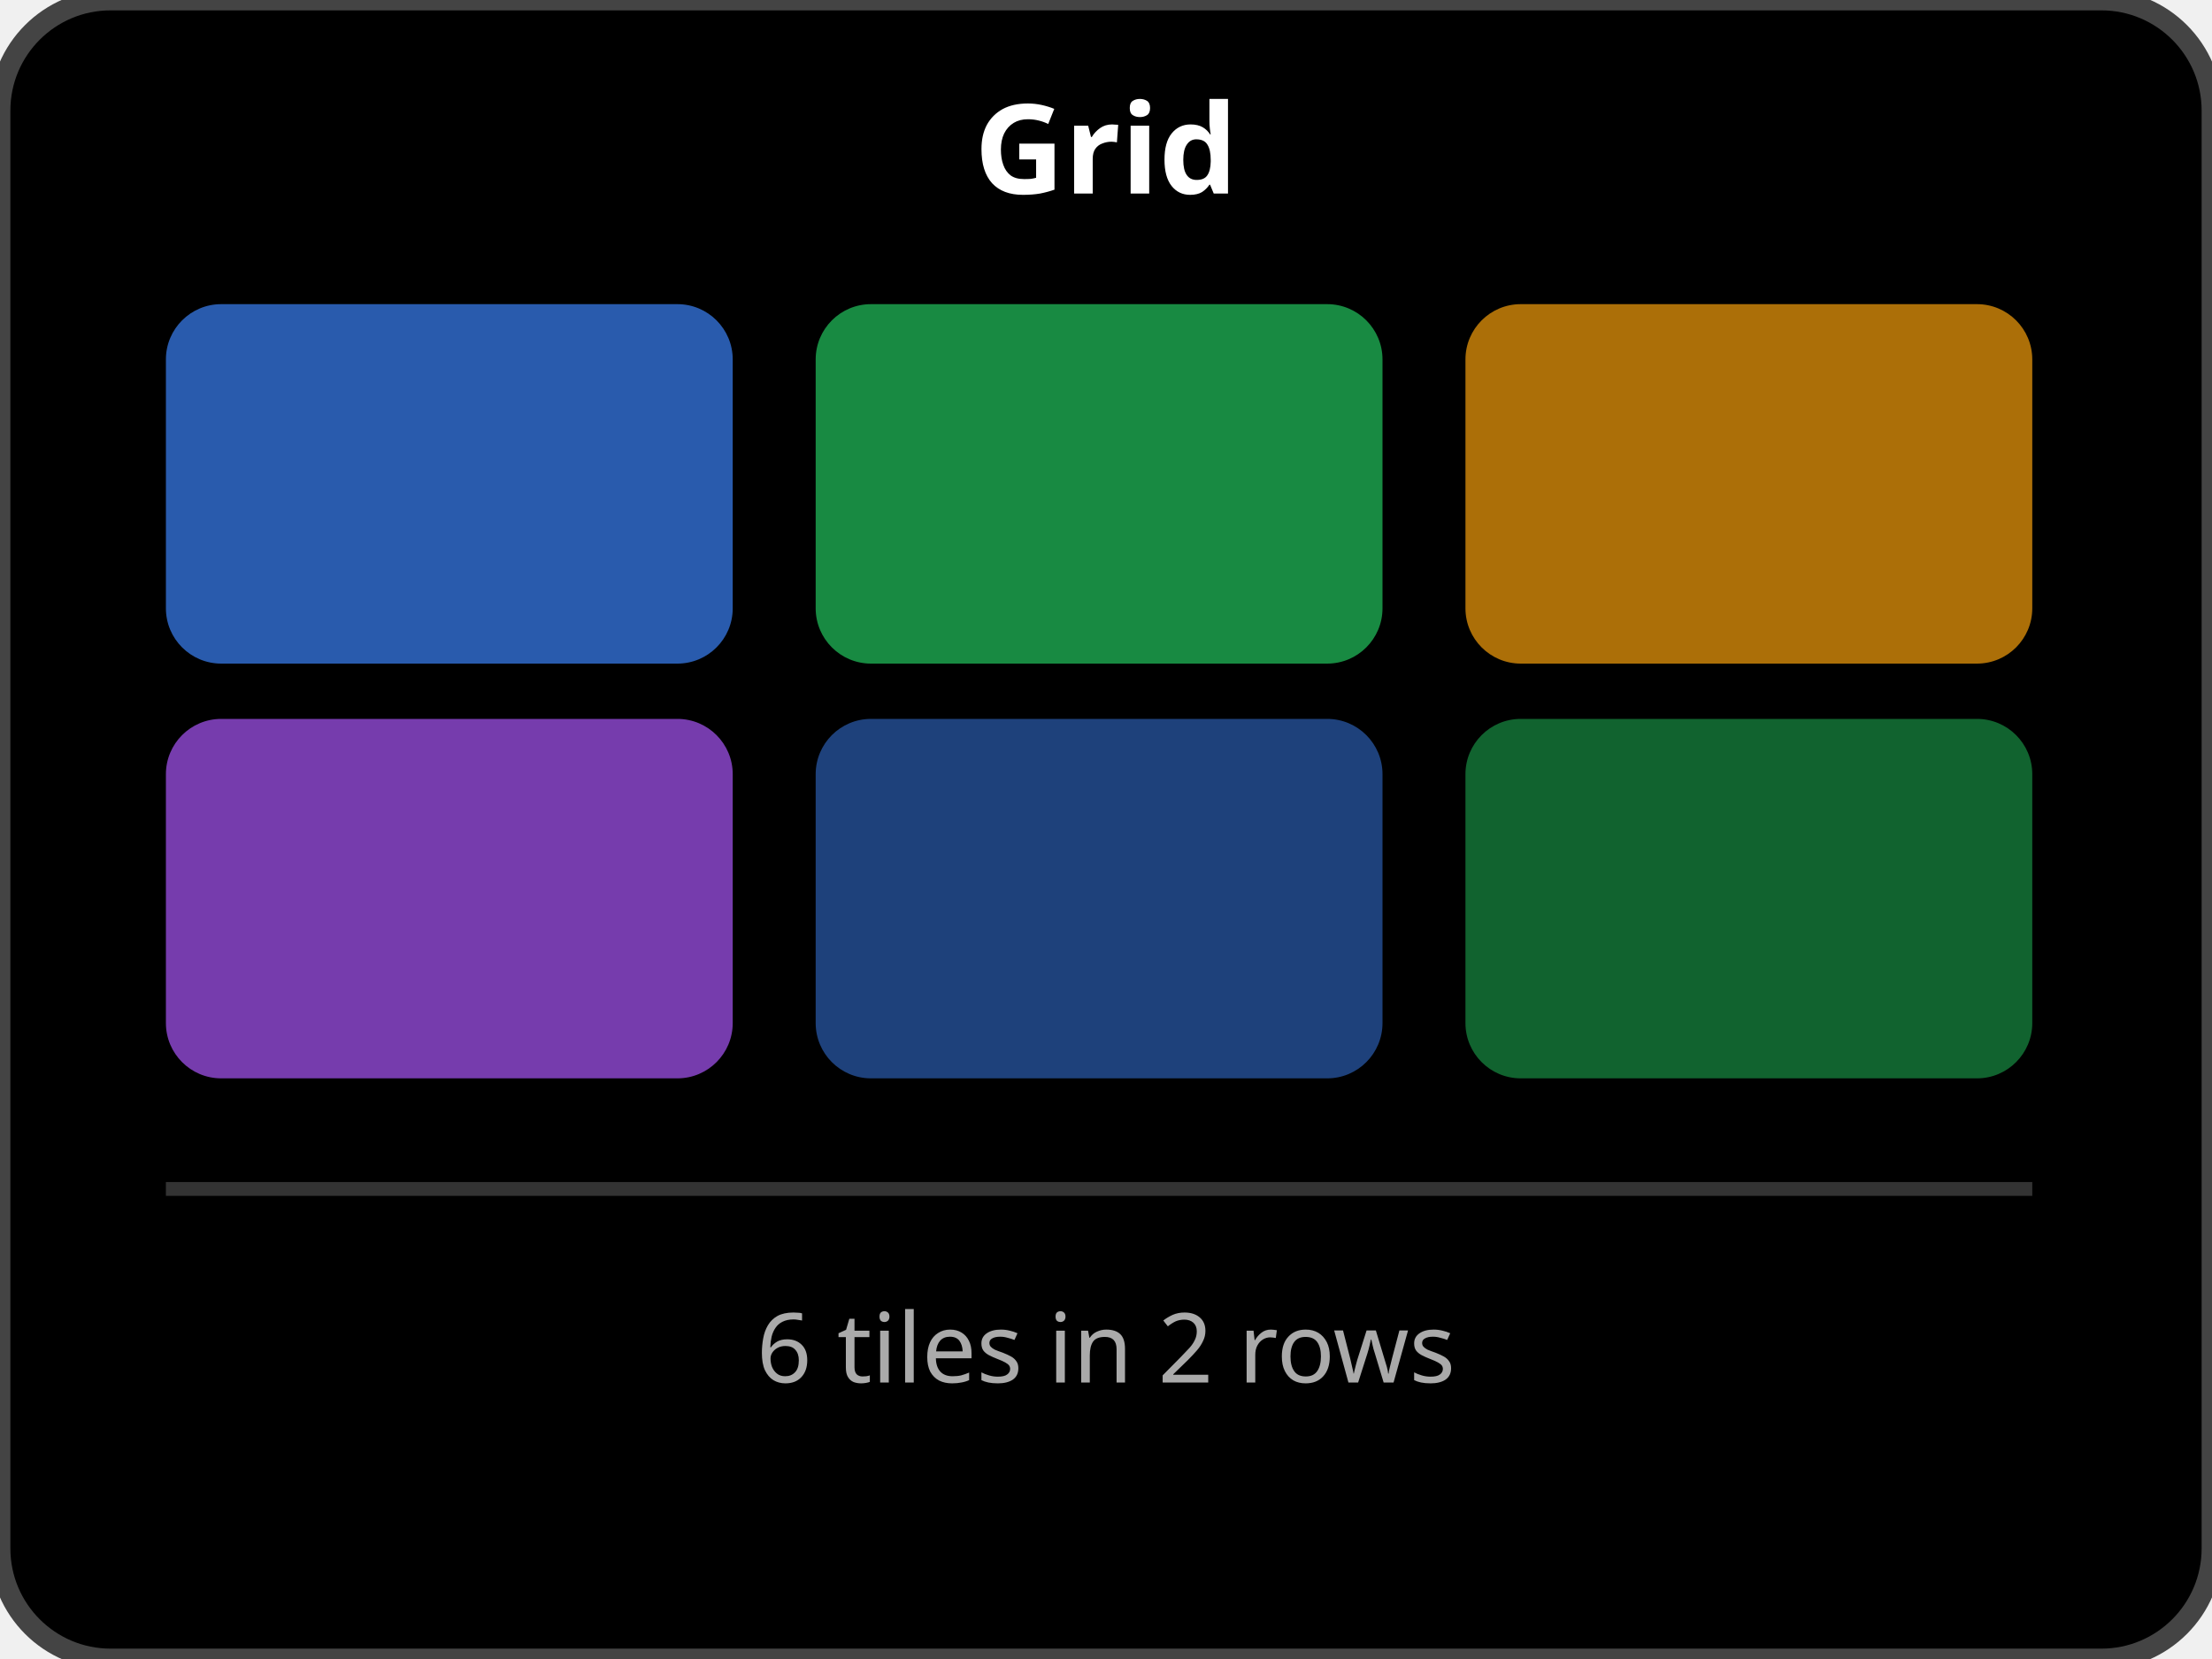
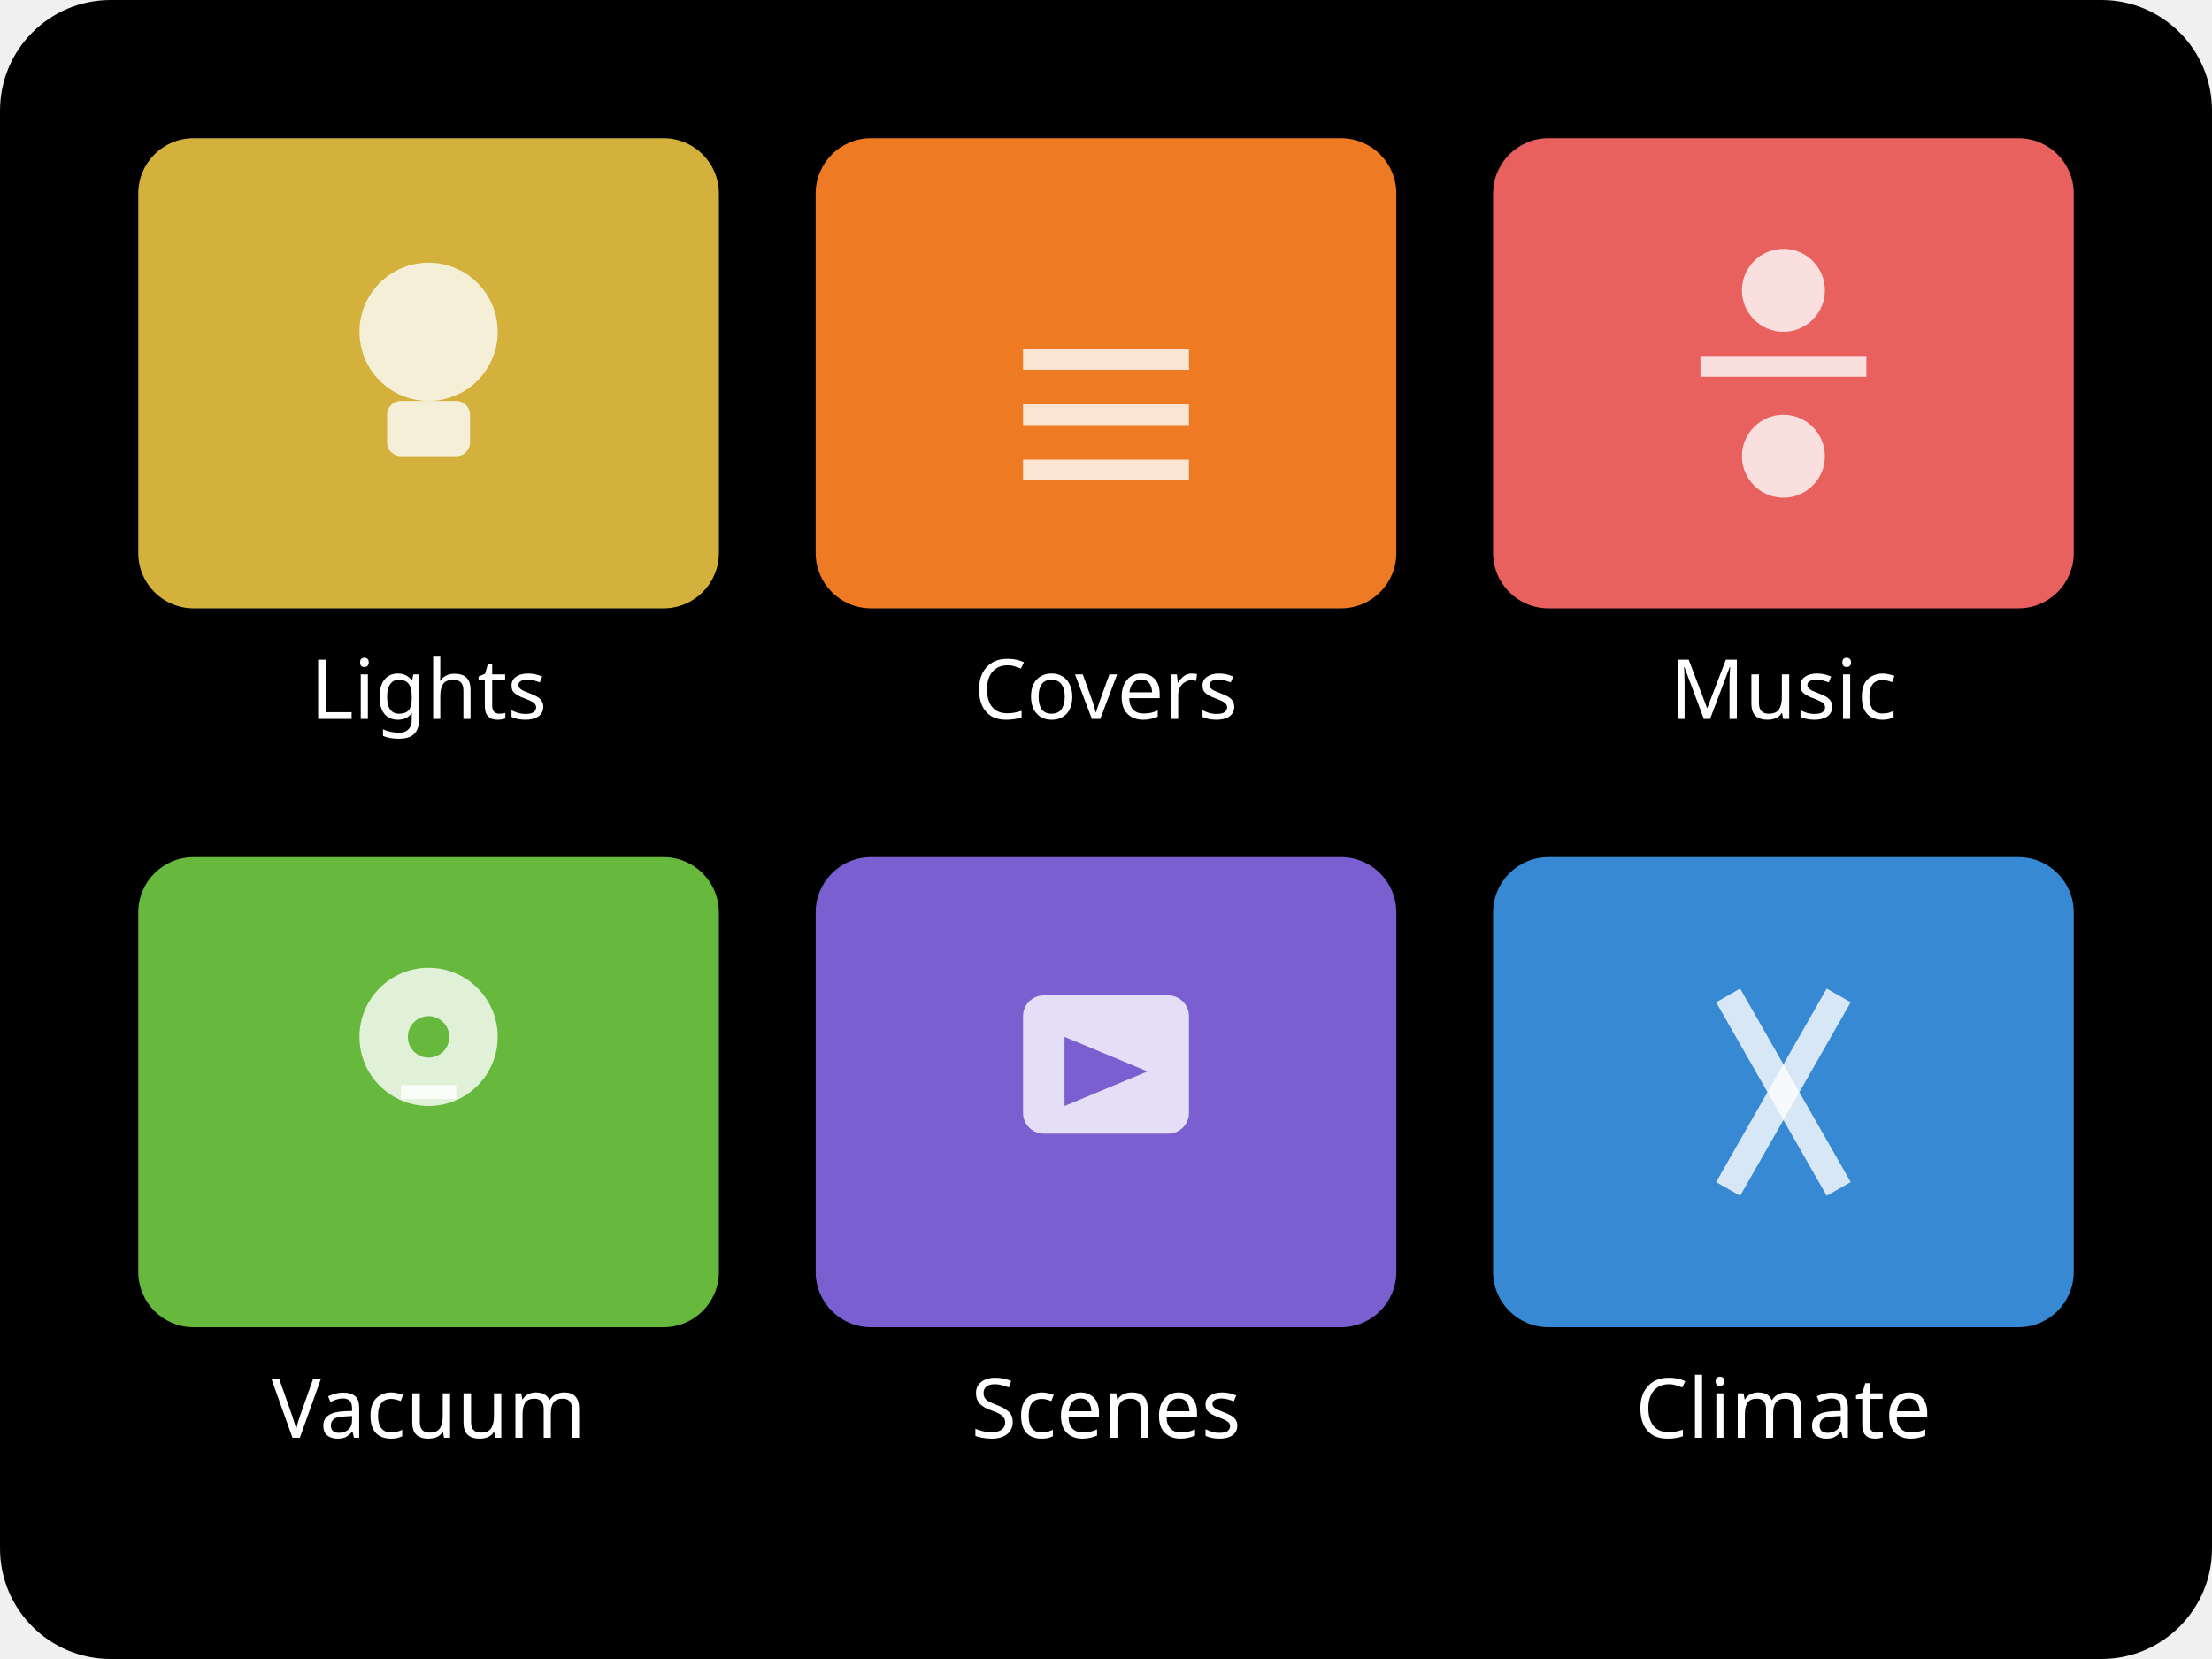
<svg xmlns="http://www.w3.org/2000/svg" viewBox="0 0 160 120" width="160" height="120">
-   <rect x="0" y="0" width="160" height="120" rx="8" ry="8" fill="#000" stroke="#444" stroke-width="1.5" />
-   <text x="80" y="14" text-anchor="middle" fill="#fff" font-family="sans-serif" font-size="9" font-weight="bold">Grid</text>
-   <rect x="12" y="22" width="41" height="26" rx="4" fill="#3b82f6" opacity="0.7" />
-   <rect x="59" y="22" width="41" height="26" rx="4" fill="#22c55e" opacity="0.7" />
-   <rect x="106" y="22" width="41" height="26" rx="4" fill="#f59e0b" opacity="0.7" />
-   <rect x="12" y="52" width="41" height="26" rx="4" fill="#a855f7" opacity="0.7" />
-   <rect x="59" y="52" width="41" height="26" rx="4" fill="#3b82f6" opacity="0.5" />
-   <rect x="106" y="52" width="41" height="26" rx="4" fill="#22c55e" opacity="0.5" />
-   <line x1="12" y1="86" x2="147" y2="86" stroke="#333" stroke-width="1" />
-   <text x="80" y="100" text-anchor="middle" fill="#aaa" font-family="sans-serif" font-size="7">6 tiles in 2 rows</text>
+   <rect x="0" y="0" width="160" height="120" rx="8" ry="8" fill="#000" />
+   <rect x="10" y="10" width="42" height="34" rx="4" fill="#d3b13c" />
+   <circle cx="31" cy="24" r="5" fill="#fff" opacity="0.8" />
+   <rect x="28" y="29" width="6" height="4" rx="1" fill="#fff" opacity="0.8" />
+   <text x="31" y="52" text-anchor="middle" fill="#fff" font-family="sans-serif" font-size="6">Lights</text>
+   <rect x="59" y="10" width="42" height="34" rx="4" fill="#ee7b23" />
+   <line x1="74" y1="26" x2="86" y2="26" stroke="#fff" stroke-width="1.5" opacity="0.8" />
+   <line x1="74" y1="30" x2="86" y2="30" stroke="#fff" stroke-width="1.5" opacity="0.8" />
+   <line x1="74" y1="34" x2="86" y2="34" stroke="#fff" stroke-width="1.5" opacity="0.8" />
+   <text x="80" y="52" text-anchor="middle" fill="#fff" font-family="sans-serif" font-size="6">Covers</text>
+   <rect x="108" y="10" width="42" height="34" rx="4" fill="#e8615f" />
+   <circle cx="129" cy="21" r="3" fill="#fff" opacity="0.8" />
+   <circle cx="129" cy="33" r="3" fill="#fff" opacity="0.8" />
+   <line x1="123" y1="26.5" x2="135" y2="26.5" stroke="#fff" stroke-width="1.5" opacity="0.8" />
+   <text x="129" y="52" text-anchor="middle" fill="#fff" font-family="sans-serif" font-size="6">Music</text>
+   <rect x="10" y="62" width="42" height="34" rx="4" fill="#67b93e" />
+   <circle cx="31" cy="75" r="5" fill="#fff" opacity="0.8" />
+   <line x1="29" y1="79" x2="33" y2="79" stroke="#fff" stroke-width="1" opacity="0.8" />
+   <circle cx="31" cy="75" r="1.5" fill="#67b93e" />
+   <text x="31" y="104" text-anchor="middle" fill="#fff" font-family="sans-serif" font-size="6">Vacuum</text>
+   <rect x="59" y="62" width="42" height="34" rx="4" fill="#7a5fd0" />
+   <rect x="74" y="72" width="12" height="10" rx="1.5" fill="#fff" opacity="0.8" />
+   <polygon points="77,75 83,77.5 77,80" fill="#7a5fd0" />
+   <text x="80" y="104" text-anchor="middle" fill="#fff" font-family="sans-serif" font-size="6">Scenes</text>
+   <rect x="108" y="62" width="42" height="34" rx="4" fill="#3789d3" />
+   <line x1="125" y1="72" x2="133" y2="86" stroke="#fff" stroke-width="2" opacity="0.8" />
+   <line x1="125" y1="86" x2="133" y2="72" stroke="#fff" stroke-width="2" opacity="0.8" />
+   <text x="129" y="104" text-anchor="middle" fill="#fff" font-family="sans-serif" font-size="6">Climate</text>
</svg>
